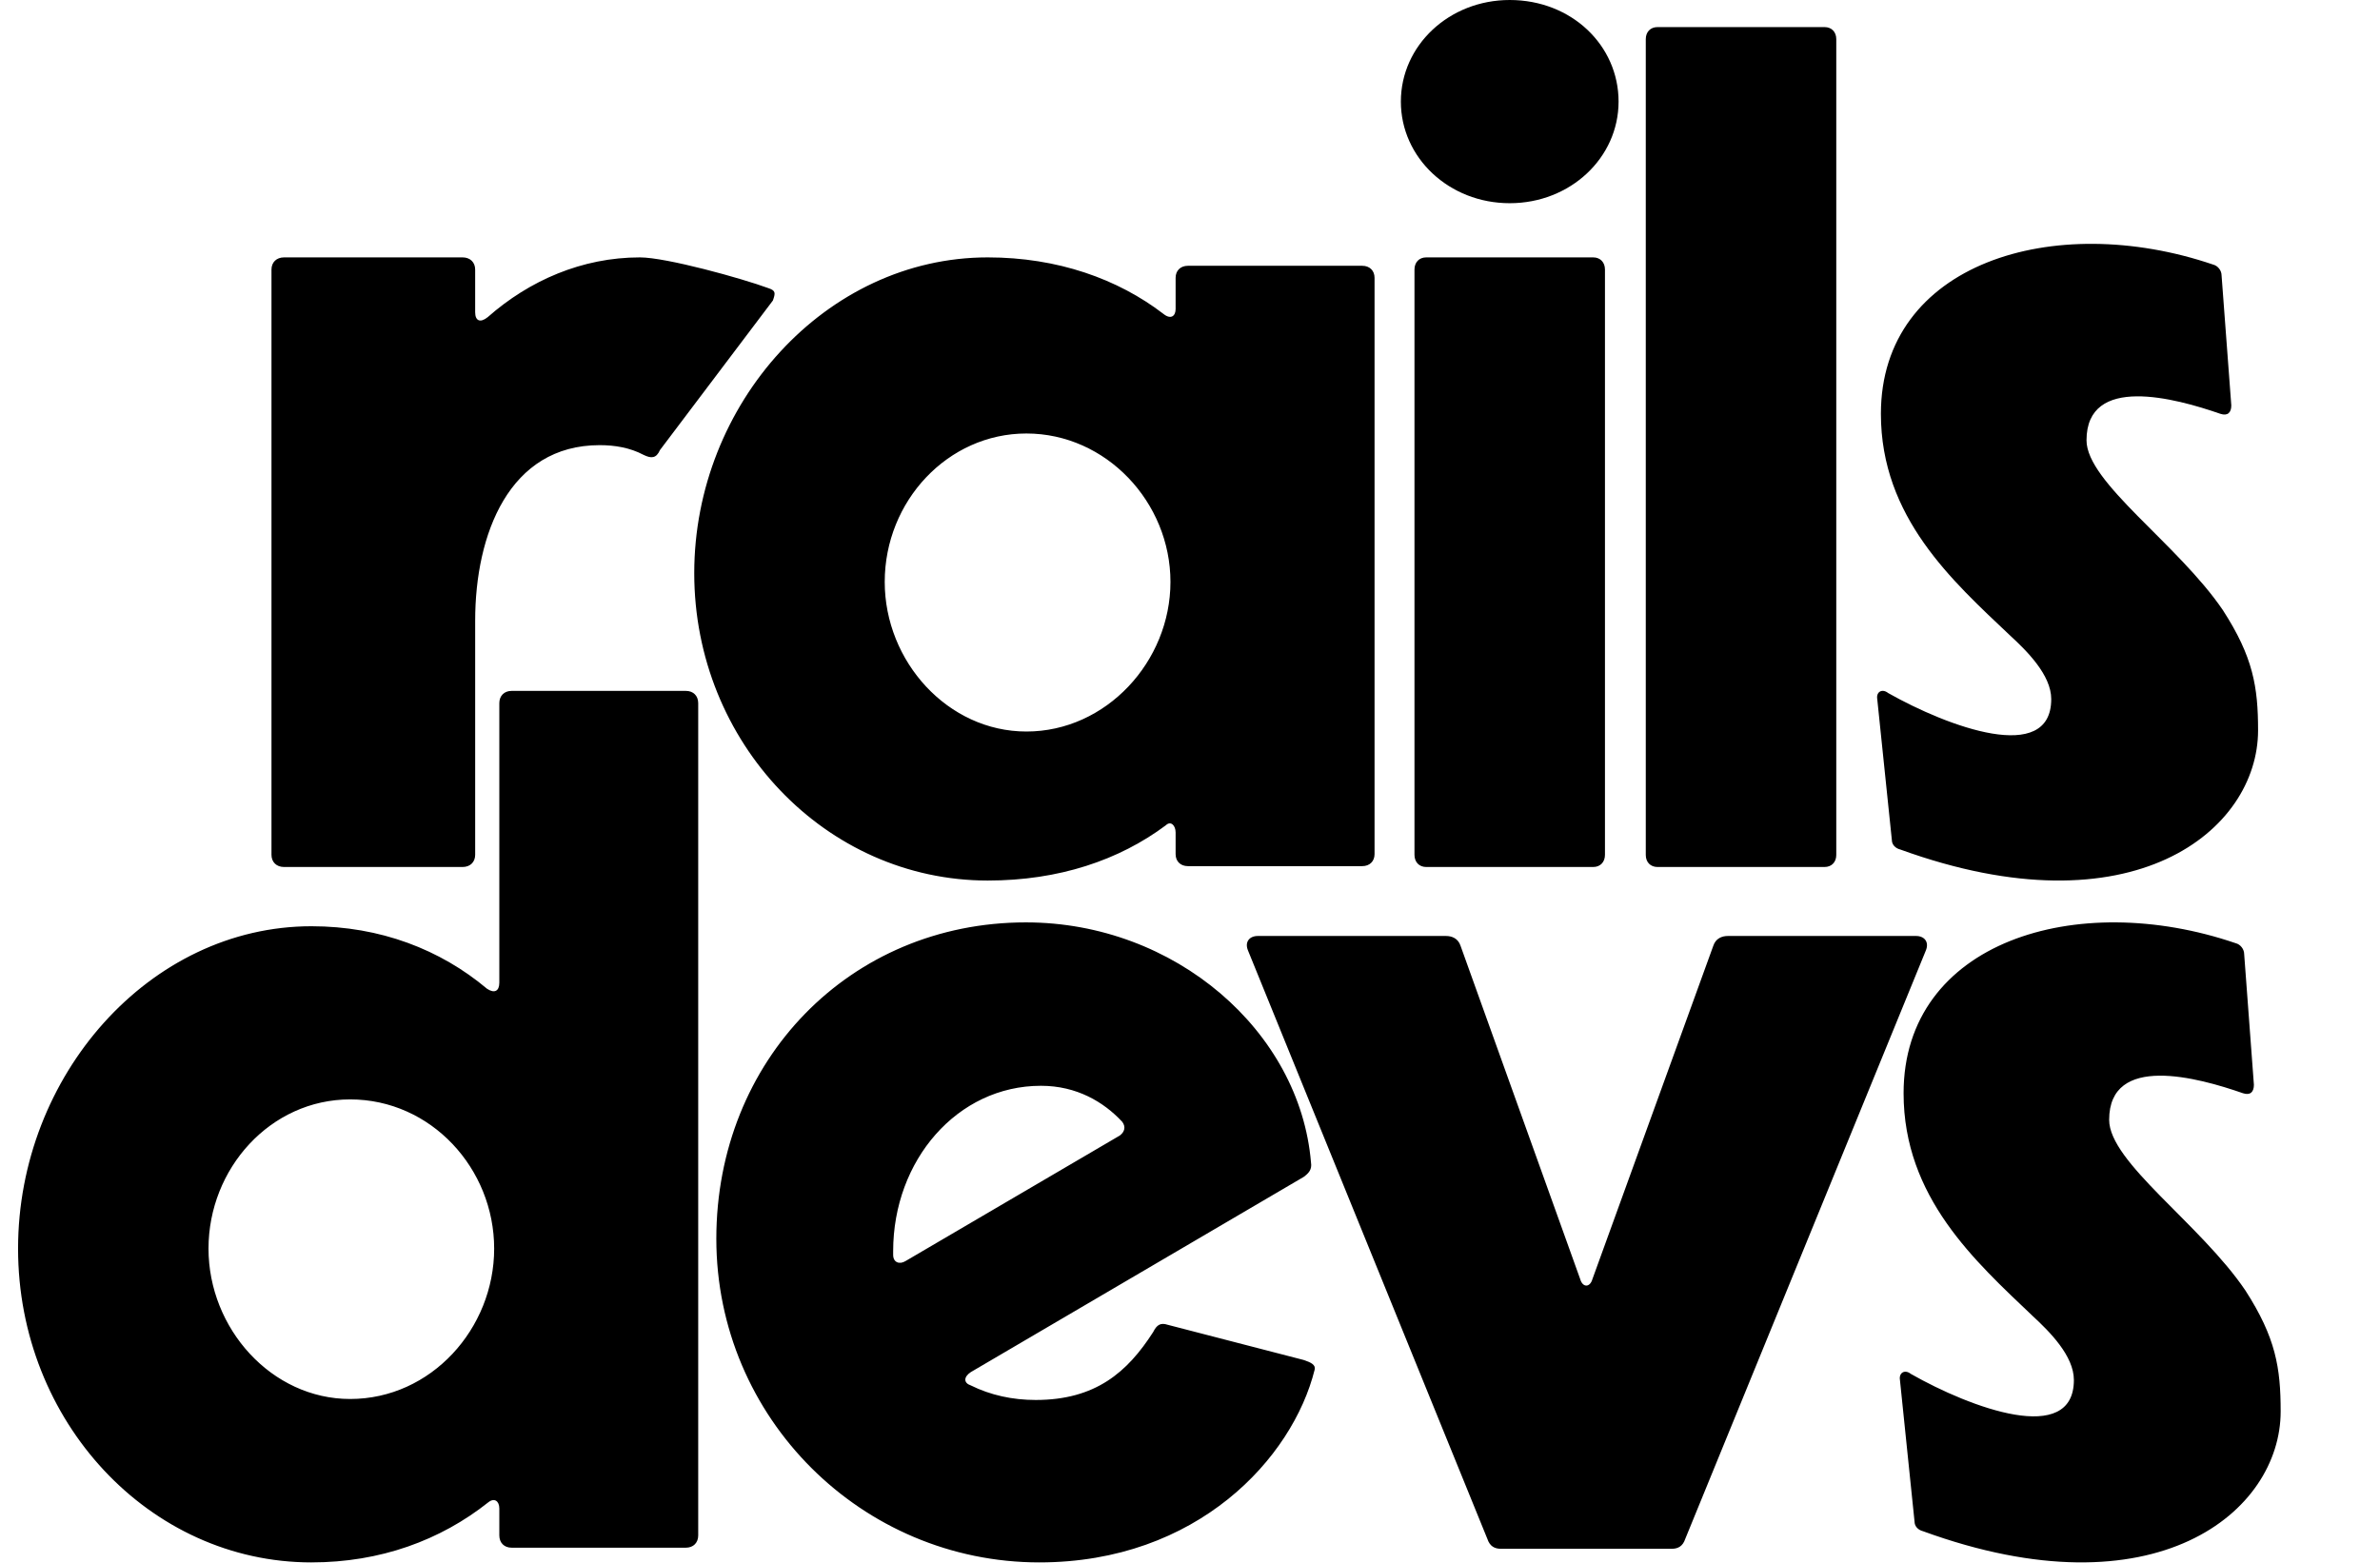
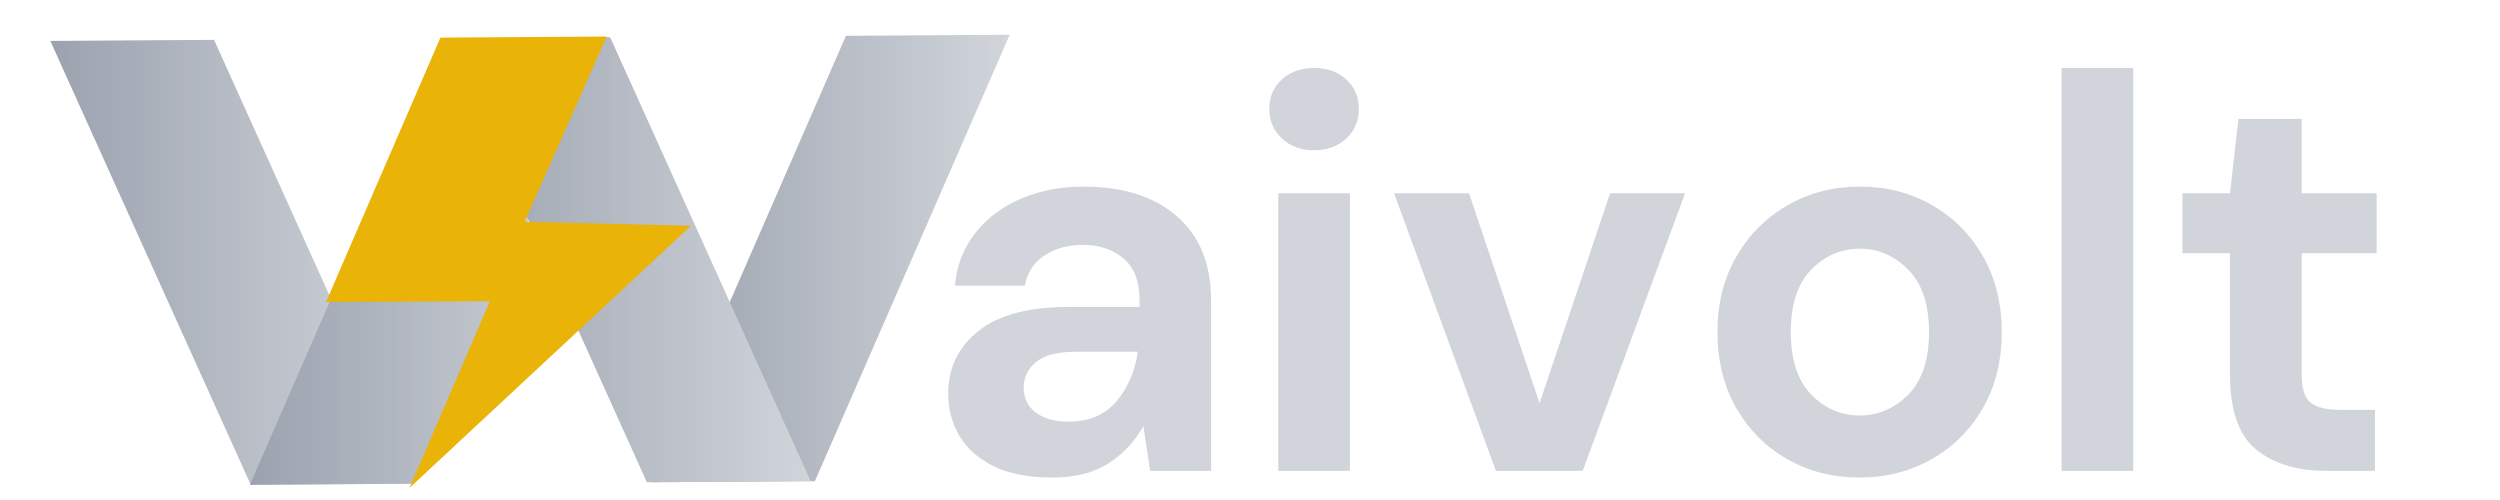
- <svg xmlns="http://www.w3.org/2000/svg" version="1.1" viewBox="0 0 527 346">
-   <g fill-rule="evenodd">
-     <g transform="translate(4)" fill-rule="nonzero">
-       <path d="m98.432 192c1.67 0 2.784-1.08 2.784-2.7v-51.84c0-19.17 7.517-38.88 27.562-38.88 3.341 0 6.682 0.54 9.744 2.16 1.67 0.81 2.784 0.81 3.619-1.08l25.002-33.115c0.557-1.62 0.671-2.192-0.999-2.732-5.847-2.16-22.611-6.813-28.458-6.813-12.807 0-24.5 5.13-33.687 13.23-1.67 1.35-2.784 0.81-2.784-1.08v-9.45c0-1.62-1.114-2.7-2.784-2.7h-39.534c-1.67 0-2.784 1.08-2.784 2.7v129.6c0 1.62 1.114 2.7 2.784 2.7h39.534zm116.28 3c15.771 0 29.095-4.52 39.428-12.231 1.088-1.064 2.175 0 2.175 1.595v4.786c0 1.595 1.088 2.659 2.719 2.659h38.612c1.631 0 2.719-1.064 2.719-2.659v-127.63c0-1.595-1.088-2.659-2.719-2.659h-38.612c-1.631 0-2.719 1.064-2.719 2.659v6.913c0 1.595-1.088 2.393-2.719 1.064-10.061-7.711-23.385-12.497-38.884-12.497-35.893 0-64.988 32.439-64.988 69.931 0 37.491 29.095 68.069 64.988 68.069zm8.563-33c-17.399 0-31.371-15.498-31.371-33.134 0-17.903 13.972-32.866 31.371-32.866 17.663 0 31.898 15.231 31.898 32.866 0 17.636-14.236 33.134-31.898 33.134zm107.02-117c13.421 0 24.103-10.059 24.103-22.5s-10.408-22.5-24.103-22.5c-13.421 0-24.103 10.059-24.103 22.5s10.682 22.5 24.103 22.5zm18.486 147c1.562 0 2.604-1.08 2.604-2.7v-129.6c0-1.62-1.042-2.7-2.604-2.7h-36.972c-1.562 0-2.604 1.08-2.604 2.7v129.6c0 1.62 1.042 2.7 2.604 2.7h36.972zm51.218 0c1.562 0 2.604-1.064 2.604-2.661v-180.68c0-1.597-1.042-2.661-2.604-2.661h-36.972c-1.562 0-2.604 1.064-2.604 2.661v180.68c0 1.597 1.042 2.661 2.604 2.661h36.972zm16.796-3.866c51.457 18.659 79.206-4.265 79.206-26.39 0-9.596-1.078-16.26-7.813-26.656-9.968-14.661-30.174-28.256-30.174-37.585 0-14.661 19.667-9.33 29.635-5.864 1.616 0.533 2.425-0.267 2.425-1.866l-2.155-28.789c0-1.066-0.808-2.132-1.886-2.399-35.292-11.995-73.548-0.267-73.548 33.054 0 22.924 15.895 37.052 28.557 49.048 3.772 3.465 9.16 8.797 9.16 14.128 0 14.661-22.9 6.131-36.101-1.333-1.347-1.066-2.694-0.267-2.425 1.333l3.233 31.188c0 1.066 0.808 1.866 1.886 2.132z" />
-       <path d="m64.971 346c15.223 0 28.544-4.886 39.146-13.301 1.359-1.086 2.447-0.271 2.447 1.357v5.972c0 1.629 1.087 2.715 2.719 2.715h38.602c1.631 0 2.719-1.086 2.719-2.715v-184.31c0-1.629-1.087-2.715-2.719-2.715h-38.602c-1.631 0-2.719 1.086-2.719 2.715v61.89c0 1.9-1.087 2.443-2.719 1.357-10.33-8.686-23.651-13.844-38.874-13.844-35.884 0-64.971 33.117-64.971 71.391s29.087 69.491 64.971 69.491zm8.561-36.188c-17.395 0-31.363-15.579-31.363-33.306s13.705-33.038 31.363-33.038c17.922 0 31.89 15.31 31.89 33.038s-13.968 33.306-31.89 33.306zm152.61 36.188c34.951 0 56.084-23.086 60.961-42.681 0.271-1.074-0.813-1.611-2.438-2.147l-30.074-7.785c-1.626-0.537-2.438 0-3.251 1.611-5.69 8.858-12.734 15.032-26.01 15.032-5.148 0-10.025-1.074-14.36-3.221-1.626-0.537-1.626-1.879 0-2.953l73.695-43.218c1.084-0.805 1.897-1.611 1.626-3.221-2.438-28.991-30.074-53.15-63.129-53.15-39.015 0-68.547 30.602-68.547 70.062 0 39.729 32.242 71.672 71.528 71.672zm-32.371-68.1v-0.826c0-20.1 14.182-36.621 32.728-36.621 7.909 0 13.91 3.579 18.001 7.985 0.818 1.101 0.545 2.203-0.545 3.029l-47.456 27.81c-1.364 0.826-2.727 0.275-2.727-1.377zm172.41 65.084c1.352 0 2.433-0.543 2.974-2.171l53.264-130.28c0.811-1.9-0.27-3.257-2.163-3.257h-41.638c-1.352 0-2.704 0.543-3.244 2.171l-26.767 73.822c-0.541 1.9-2.163 1.9-2.704 0l-26.497-73.822c-0.541-1.628-1.893-2.171-3.244-2.171h-41.638c-1.893 0-2.974 1.357-2.163 3.257l52.993 130.28c0.541 1.628 1.622 2.171 2.974 2.171h37.852zm55.638-3.886c51.443 18.757 79.185-4.287 79.185-26.527 0-9.646-1.077-16.345-7.811-26.795-9.966-14.737-30.166-28.403-30.166-37.781 0-14.737 19.662-9.378 29.627-5.895 1.616 0.536 2.424-0.268 2.424-1.876l-2.155-28.939c0-1.072-0.808-2.144-1.885-2.412-35.283-12.058-73.529-0.268-73.529 33.226 0 23.044 15.891 37.245 28.55 49.303 3.771 3.483 9.158 8.842 9.158 14.201 0 14.737-22.894 6.163-36.091-1.34-1.347-1.072-2.693-0.268-2.424 1.34l3.232 31.35c0 1.072 0.808 1.876 1.885 2.144z" />
-     </g>
+ <svg xmlns="http://www.w3.org/2000/svg" width="500" zoomAndPan="magnify" viewBox="0 0 375 75" height="100" preserveAspectRatio="xMidYMid meet" version="1.0">
+   <defs>
+     <g />
+     <clipPath id="30a42a8f32">
+       <path d="M 7.5 5.215 L 63 5.215 L 63 72.715 L 7.5 72.715 Z M 7.5 5.215 " clip-rule="nonzero" />
+     </clipPath>
+     <clipPath id="547aa553bf">
+       <path d="M 7.547 6.137 L 32.109 5.977 L 62.176 72.559 L 37.613 72.715 Z M 7.547 6.137 " clip-rule="nonzero" />
+     </clipPath>
+     <linearGradient x1="-0" gradientTransform="matrix(0.455401, 0, 0, 0.456822, 7.546649, 5.214843)" y1="74.72" x2="119.96" gradientUnits="userSpaceOnUse" y2="74.72" id="f5fa239c12">
+       <stop stop-opacity="1" stop-color="rgb(61.2%, 63.899%, 68.599%)" offset="0" />
+       <stop stop-opacity="1" stop-color="rgb(61.362%, 64.052%, 68.733%)" offset="0.016" />
+       <stop stop-opacity="1" stop-color="rgb(61.687%, 64.359%, 69.003%)" offset="0.031" />
+       <stop stop-opacity="1" stop-color="rgb(62.012%, 64.664%, 69.275%)" offset="0.047" />
+       <stop stop-opacity="1" stop-color="rgb(62.337%, 64.97%, 69.545%)" offset="0.062" />
+       <stop stop-opacity="1" stop-color="rgb(62.66%, 65.277%, 69.815%)" offset="0.078" />
+       <stop stop-opacity="1" stop-color="rgb(62.985%, 65.584%, 70.085%)" offset="0.094" />
+       <stop stop-opacity="1" stop-color="rgb(63.31%, 65.889%, 70.355%)" offset="0.109" />
+       <stop stop-opacity="1" stop-color="rgb(63.635%, 66.196%, 70.625%)" offset="0.125" />
+       <stop stop-opacity="1" stop-color="rgb(63.96%, 66.502%, 70.897%)" offset="0.141" />
+       <stop stop-opacity="1" stop-color="rgb(64.285%, 66.808%, 71.167%)" offset="0.156" />
+       <stop stop-opacity="1" stop-color="rgb(64.61%, 67.114%, 71.437%)" offset="0.172" />
+       <stop stop-opacity="1" stop-color="rgb(64.935%, 67.421%, 71.707%)" offset="0.188" />
+       <stop stop-opacity="1" stop-color="rgb(65.26%, 67.726%, 71.977%)" offset="0.203" />
+       <stop stop-opacity="1" stop-color="rgb(65.585%, 68.033%, 72.247%)" offset="0.219" />
+       <stop stop-opacity="1" stop-color="rgb(65.91%, 68.34%, 72.517%)" offset="0.234" />
+       <stop stop-opacity="1" stop-color="rgb(66.235%, 68.646%, 72.789%)" offset="0.25" />
+       <stop stop-opacity="1" stop-color="rgb(66.56%, 68.951%, 73.059%)" offset="0.266" />
+       <stop stop-opacity="1" stop-color="rgb(66.885%, 69.258%, 73.329%)" offset="0.281" />
+       <stop stop-opacity="1" stop-color="rgb(67.21%, 69.565%, 73.599%)" offset="0.297" />
+       <stop stop-opacity="1" stop-color="rgb(67.535%, 69.87%, 73.869%)" offset="0.312" />
+       <stop stop-opacity="1" stop-color="rgb(67.86%, 70.177%, 74.139%)" offset="0.328" />
+       <stop stop-opacity="1" stop-color="rgb(68.185%, 70.483%, 74.411%)" offset="0.344" />
+       <stop stop-opacity="1" stop-color="rgb(68.51%, 70.789%, 74.681%)" offset="0.359" />
+       <stop stop-opacity="1" stop-color="rgb(68.835%, 71.095%, 74.951%)" offset="0.375" />
+       <stop stop-opacity="1" stop-color="rgb(69.16%, 71.402%, 75.221%)" offset="0.391" />
+       <stop stop-opacity="1" stop-color="rgb(69.485%, 71.709%, 75.491%)" offset="0.406" />
+       <stop stop-opacity="1" stop-color="rgb(69.81%, 72.014%, 75.761%)" offset="0.422" />
+       <stop stop-opacity="1" stop-color="rgb(70.135%, 72.321%, 76.031%)" offset="0.438" />
+       <stop stop-opacity="1" stop-color="rgb(70.461%, 72.627%, 76.303%)" offset="0.453" />
+       <stop stop-opacity="1" stop-color="rgb(70.786%, 72.932%, 76.573%)" offset="0.469" />
+       <stop stop-opacity="1" stop-color="rgb(71.111%, 73.239%, 76.843%)" offset="0.484" />
+       <stop stop-opacity="1" stop-color="rgb(71.436%, 73.546%, 77.113%)" offset="0.5" />
+       <stop stop-opacity="1" stop-color="rgb(71.761%, 73.853%, 77.383%)" offset="0.516" />
+       <stop stop-opacity="1" stop-color="rgb(72.086%, 74.158%, 77.654%)" offset="0.531" />
+       <stop stop-opacity="1" stop-color="rgb(72.411%, 74.464%, 77.925%)" offset="0.547" />
+       <stop stop-opacity="1" stop-color="rgb(72.736%, 74.771%, 78.195%)" offset="0.562" />
+       <stop stop-opacity="1" stop-color="rgb(73.061%, 75.076%, 78.465%)" offset="0.578" />
+       <stop stop-opacity="1" stop-color="rgb(73.386%, 75.383%, 78.735%)" offset="0.594" />
+       <stop stop-opacity="1" stop-color="rgb(73.711%, 75.69%, 79.005%)" offset="0.609" />
+       <stop stop-opacity="1" stop-color="rgb(74.036%, 75.995%, 79.276%)" offset="0.625" />
+       <stop stop-opacity="1" stop-color="rgb(74.361%, 76.302%, 79.546%)" offset="0.641" />
+       <stop stop-opacity="1" stop-color="rgb(74.686%, 76.608%, 79.817%)" offset="0.656" />
+       <stop stop-opacity="1" stop-color="rgb(75.011%, 76.915%, 80.087%)" offset="0.672" />
+       <stop stop-opacity="1" stop-color="rgb(75.336%, 77.22%, 80.357%)" offset="0.688" />
+       <stop stop-opacity="1" stop-color="rgb(75.661%, 77.527%, 80.627%)" offset="0.703" />
+       <stop stop-opacity="1" stop-color="rgb(75.986%, 77.834%, 80.898%)" offset="0.719" />
+       <stop stop-opacity="1" stop-color="rgb(76.311%, 78.139%, 81.168%)" offset="0.734" />
+       <stop stop-opacity="1" stop-color="rgb(76.636%, 78.445%, 81.438%)" offset="0.75" />
+       <stop stop-opacity="1" stop-color="rgb(76.961%, 78.752%, 81.709%)" offset="0.766" />
+       <stop stop-opacity="1" stop-color="rgb(77.286%, 79.059%, 81.979%)" offset="0.781" />
+       <stop stop-opacity="1" stop-color="rgb(77.611%, 79.364%, 82.249%)" offset="0.797" />
+       <stop stop-opacity="1" stop-color="rgb(77.936%, 79.671%, 82.52%)" offset="0.812" />
+       <stop stop-opacity="1" stop-color="rgb(78.261%, 79.977%, 82.79%)" offset="0.828" />
+       <stop stop-opacity="1" stop-color="rgb(78.586%, 80.283%, 83.06%)" offset="0.844" />
+       <stop stop-opacity="1" stop-color="rgb(78.911%, 80.589%, 83.331%)" offset="0.859" />
+       <stop stop-opacity="1" stop-color="rgb(79.236%, 80.896%, 83.601%)" offset="0.875" />
+       <stop stop-opacity="1" stop-color="rgb(79.561%, 81.201%, 83.871%)" offset="0.891" />
+       <stop stop-opacity="1" stop-color="rgb(79.886%, 81.508%, 84.142%)" offset="0.906" />
+       <stop stop-opacity="1" stop-color="rgb(80.211%, 81.815%, 84.412%)" offset="0.922" />
+       <stop stop-opacity="1" stop-color="rgb(80.536%, 82.121%, 84.682%)" offset="0.938" />
+       <stop stop-opacity="1" stop-color="rgb(80.861%, 82.426%, 84.952%)" offset="0.953" />
+       <stop stop-opacity="1" stop-color="rgb(81.186%, 82.733%, 85.223%)" offset="0.969" />
+       <stop stop-opacity="1" stop-color="rgb(81.511%, 83.04%, 85.493%)" offset="0.984" />
+       <stop stop-opacity="1" stop-color="rgb(81.836%, 83.345%, 85.764%)" offset="1" />
+     </linearGradient>
+     <clipPath id="ab491559c1">
+       <path d="M 37 5.215 L 92 5.215 L 92 72.715 L 37 72.715 Z M 37 5.215 " clip-rule="nonzero" />
+     </clipPath>
+     <clipPath id="5ef56ab348">
+       <path d="M 91.266 5.598 L 66.703 5.758 L 37.484 72.715 L 62.051 72.559 Z M 91.266 5.598 " clip-rule="nonzero" />
+     </clipPath>
+     <linearGradient x1="65.74" gradientTransform="matrix(0.455401, 0, 0, 0.456822, 7.546649, 5.214843)" y1="74.3" x2="183.84" gradientUnits="userSpaceOnUse" y2="74.3" id="6a4c493dba">
+       <stop stop-opacity="1" stop-color="rgb(61.2%, 63.899%, 68.599%)" offset="0" />
+       <stop stop-opacity="1" stop-color="rgb(61.362%, 64.052%, 68.733%)" offset="0.016" />
+       <stop stop-opacity="1" stop-color="rgb(61.687%, 64.359%, 69.005%)" offset="0.031" />
+       <stop stop-opacity="1" stop-color="rgb(62.012%, 64.664%, 69.275%)" offset="0.047" />
+       <stop stop-opacity="1" stop-color="rgb(62.337%, 64.97%, 69.545%)" offset="0.062" />
+       <stop stop-opacity="1" stop-color="rgb(62.662%, 65.277%, 69.815%)" offset="0.078" />
+       <stop stop-opacity="1" stop-color="rgb(62.985%, 65.584%, 70.085%)" offset="0.094" />
+       <stop stop-opacity="1" stop-color="rgb(63.31%, 65.889%, 70.355%)" offset="0.109" />
+       <stop stop-opacity="1" stop-color="rgb(63.635%, 66.196%, 70.625%)" offset="0.125" />
+       <stop stop-opacity="1" stop-color="rgb(63.96%, 66.502%, 70.897%)" offset="0.141" />
+       <stop stop-opacity="1" stop-color="rgb(64.285%, 66.808%, 71.167%)" offset="0.156" />
+       <stop stop-opacity="1" stop-color="rgb(64.61%, 67.114%, 71.437%)" offset="0.172" />
+       <stop stop-opacity="1" stop-color="rgb(64.935%, 67.421%, 71.707%)" offset="0.188" />
+       <stop stop-opacity="1" stop-color="rgb(65.26%, 67.726%, 71.977%)" offset="0.203" />
+       <stop stop-opacity="1" stop-color="rgb(65.585%, 68.033%, 72.247%)" offset="0.219" />
+       <stop stop-opacity="1" stop-color="rgb(65.91%, 68.34%, 72.517%)" offset="0.234" />
+       <stop stop-opacity="1" stop-color="rgb(66.235%, 68.646%, 72.789%)" offset="0.25" />
+       <stop stop-opacity="1" stop-color="rgb(66.56%, 68.951%, 73.059%)" offset="0.266" />
+       <stop stop-opacity="1" stop-color="rgb(66.885%, 69.258%, 73.329%)" offset="0.281" />
+       <stop stop-opacity="1" stop-color="rgb(67.21%, 69.565%, 73.599%)" offset="0.297" />
+       <stop stop-opacity="1" stop-color="rgb(67.535%, 69.87%, 73.869%)" offset="0.312" />
+       <stop stop-opacity="1" stop-color="rgb(67.86%, 70.177%, 74.139%)" offset="0.328" />
+       <stop stop-opacity="1" stop-color="rgb(68.185%, 70.483%, 74.411%)" offset="0.344" />
+       <stop stop-opacity="1" stop-color="rgb(68.51%, 70.789%, 74.681%)" offset="0.359" />
+       <stop stop-opacity="1" stop-color="rgb(68.835%, 71.095%, 74.951%)" offset="0.375" />
+       <stop stop-opacity="1" stop-color="rgb(69.16%, 71.402%, 75.221%)" offset="0.391" />
+       <stop stop-opacity="1" stop-color="rgb(69.485%, 71.709%, 75.491%)" offset="0.406" />
+       <stop stop-opacity="1" stop-color="rgb(69.81%, 72.014%, 75.761%)" offset="0.422" />
+       <stop stop-opacity="1" stop-color="rgb(70.135%, 72.321%, 76.031%)" offset="0.438" />
+       <stop stop-opacity="1" stop-color="rgb(70.461%, 72.627%, 76.303%)" offset="0.453" />
+       <stop stop-opacity="1" stop-color="rgb(70.786%, 72.932%, 76.573%)" offset="0.469" />
+       <stop stop-opacity="1" stop-color="rgb(71.111%, 73.239%, 76.843%)" offset="0.484" />
+       <stop stop-opacity="1" stop-color="rgb(71.436%, 73.546%, 77.113%)" offset="0.5" />
+       <stop stop-opacity="1" stop-color="rgb(71.761%, 73.853%, 77.383%)" offset="0.516" />
+       <stop stop-opacity="1" stop-color="rgb(72.086%, 74.158%, 77.654%)" offset="0.531" />
+       <stop stop-opacity="1" stop-color="rgb(72.411%, 74.464%, 77.925%)" offset="0.547" />
+       <stop stop-opacity="1" stop-color="rgb(72.736%, 74.771%, 78.195%)" offset="0.562" />
+       <stop stop-opacity="1" stop-color="rgb(73.061%, 75.076%, 78.465%)" offset="0.578" />
+       <stop stop-opacity="1" stop-color="rgb(73.386%, 75.383%, 78.735%)" offset="0.594" />
+       <stop stop-opacity="1" stop-color="rgb(73.711%, 75.69%, 79.005%)" offset="0.609" />
+       <stop stop-opacity="1" stop-color="rgb(74.036%, 75.995%, 79.276%)" offset="0.625" />
+       <stop stop-opacity="1" stop-color="rgb(74.361%, 76.302%, 79.546%)" offset="0.641" />
+       <stop stop-opacity="1" stop-color="rgb(74.686%, 76.608%, 79.817%)" offset="0.656" />
+       <stop stop-opacity="1" stop-color="rgb(75.011%, 76.915%, 80.087%)" offset="0.672" />
+       <stop stop-opacity="1" stop-color="rgb(75.336%, 77.22%, 80.357%)" offset="0.688" />
+       <stop stop-opacity="1" stop-color="rgb(75.661%, 77.527%, 80.627%)" offset="0.703" />
+       <stop stop-opacity="1" stop-color="rgb(75.986%, 77.834%, 80.898%)" offset="0.719" />
+       <stop stop-opacity="1" stop-color="rgb(76.311%, 78.139%, 81.168%)" offset="0.734" />
+       <stop stop-opacity="1" stop-color="rgb(76.636%, 78.445%, 81.438%)" offset="0.75" />
+       <stop stop-opacity="1" stop-color="rgb(76.961%, 78.752%, 81.709%)" offset="0.766" />
+       <stop stop-opacity="1" stop-color="rgb(77.286%, 79.059%, 81.979%)" offset="0.781" />
+       <stop stop-opacity="1" stop-color="rgb(77.611%, 79.364%, 82.249%)" offset="0.797" />
+       <stop stop-opacity="1" stop-color="rgb(77.936%, 79.671%, 82.52%)" offset="0.812" />
+       <stop stop-opacity="1" stop-color="rgb(78.261%, 79.977%, 82.79%)" offset="0.828" />
+       <stop stop-opacity="1" stop-color="rgb(78.586%, 80.283%, 83.06%)" offset="0.844" />
+       <stop stop-opacity="1" stop-color="rgb(78.911%, 80.589%, 83.331%)" offset="0.859" />
+       <stop stop-opacity="1" stop-color="rgb(79.236%, 80.896%, 83.601%)" offset="0.875" />
+       <stop stop-opacity="1" stop-color="rgb(79.561%, 81.201%, 83.871%)" offset="0.891" />
+       <stop stop-opacity="1" stop-color="rgb(79.886%, 81.508%, 84.142%)" offset="0.906" />
+       <stop stop-opacity="1" stop-color="rgb(80.211%, 81.815%, 84.412%)" offset="0.922" />
+       <stop stop-opacity="1" stop-color="rgb(80.536%, 82.121%, 84.682%)" offset="0.938" />
+       <stop stop-opacity="1" stop-color="rgb(80.861%, 82.426%, 84.952%)" offset="0.953" />
+       <stop stop-opacity="1" stop-color="rgb(81.186%, 82.733%, 85.223%)" offset="0.969" />
+       <stop stop-opacity="1" stop-color="rgb(81.511%, 83.04%, 85.493%)" offset="0.984" />
+       <stop stop-opacity="1" stop-color="rgb(81.836%, 83.345%, 85.764%)" offset="1" />
+     </linearGradient>
+     <clipPath id="64f03ed213">
+       <path d="M 97 5.215 L 151.5 5.215 L 151.5 72.715 L 97 72.715 Z M 97 5.215 " clip-rule="nonzero" />
+     </clipPath>
+     <clipPath id="3de7f55dc2">
+       <path d="M 151.453 5.215 L 126.891 5.371 L 97.676 72.332 L 122.234 72.176 Z M 151.453 5.215 " clip-rule="nonzero" />
+     </clipPath>
+     <linearGradient x1="197.91" gradientTransform="matrix(0.455401, 0, 0, 0.456822, 7.546649, 5.214843)" y1="73.46" x2="316" gradientUnits="userSpaceOnUse" y2="73.46" id="f69a504637">
+       <stop stop-opacity="1" stop-color="rgb(61.2%, 63.899%, 68.599%)" offset="0" />
+       <stop stop-opacity="1" stop-color="rgb(61.362%, 64.052%, 68.733%)" offset="0.016" />
+       <stop stop-opacity="1" stop-color="rgb(61.687%, 64.359%, 69.005%)" offset="0.031" />
+       <stop stop-opacity="1" stop-color="rgb(62.012%, 64.664%, 69.275%)" offset="0.047" />
+       <stop stop-opacity="1" stop-color="rgb(62.337%, 64.97%, 69.545%)" offset="0.062" />
+       <stop stop-opacity="1" stop-color="rgb(62.662%, 65.277%, 69.815%)" offset="0.078" />
+       <stop stop-opacity="1" stop-color="rgb(62.985%, 65.584%, 70.085%)" offset="0.094" />
+       <stop stop-opacity="1" stop-color="rgb(63.31%, 65.889%, 70.355%)" offset="0.109" />
+       <stop stop-opacity="1" stop-color="rgb(63.635%, 66.196%, 70.625%)" offset="0.125" />
+       <stop stop-opacity="1" stop-color="rgb(63.96%, 66.502%, 70.897%)" offset="0.141" />
+       <stop stop-opacity="1" stop-color="rgb(64.285%, 66.808%, 71.167%)" offset="0.156" />
+       <stop stop-opacity="1" stop-color="rgb(64.61%, 67.114%, 71.437%)" offset="0.172" />
+       <stop stop-opacity="1" stop-color="rgb(64.935%, 67.421%, 71.707%)" offset="0.188" />
+       <stop stop-opacity="1" stop-color="rgb(65.26%, 67.726%, 71.977%)" offset="0.203" />
+       <stop stop-opacity="1" stop-color="rgb(65.585%, 68.033%, 72.247%)" offset="0.219" />
+       <stop stop-opacity="1" stop-color="rgb(65.91%, 68.34%, 72.517%)" offset="0.234" />
+       <stop stop-opacity="1" stop-color="rgb(66.235%, 68.646%, 72.789%)" offset="0.25" />
+       <stop stop-opacity="1" stop-color="rgb(66.56%, 68.951%, 73.059%)" offset="0.266" />
+       <stop stop-opacity="1" stop-color="rgb(66.885%, 69.258%, 73.329%)" offset="0.281" />
+       <stop stop-opacity="1" stop-color="rgb(67.21%, 69.565%, 73.599%)" offset="0.297" />
+       <stop stop-opacity="1" stop-color="rgb(67.535%, 69.87%, 73.869%)" offset="0.312" />
+       <stop stop-opacity="1" stop-color="rgb(67.86%, 70.177%, 74.139%)" offset="0.328" />
+       <stop stop-opacity="1" stop-color="rgb(68.185%, 70.483%, 74.411%)" offset="0.344" />
+       <stop stop-opacity="1" stop-color="rgb(68.51%, 70.789%, 74.681%)" offset="0.359" />
+       <stop stop-opacity="1" stop-color="rgb(68.835%, 71.095%, 74.951%)" offset="0.375" />
+       <stop stop-opacity="1" stop-color="rgb(69.16%, 71.402%, 75.221%)" offset="0.391" />
+       <stop stop-opacity="1" stop-color="rgb(69.485%, 71.709%, 75.491%)" offset="0.406" />
+       <stop stop-opacity="1" stop-color="rgb(69.81%, 72.014%, 75.761%)" offset="0.422" />
+       <stop stop-opacity="1" stop-color="rgb(70.135%, 72.321%, 76.031%)" offset="0.438" />
+       <stop stop-opacity="1" stop-color="rgb(70.461%, 72.627%, 76.303%)" offset="0.453" />
+       <stop stop-opacity="1" stop-color="rgb(70.786%, 72.932%, 76.573%)" offset="0.469" />
+       <stop stop-opacity="1" stop-color="rgb(71.111%, 73.239%, 76.843%)" offset="0.484" />
+       <stop stop-opacity="1" stop-color="rgb(71.436%, 73.546%, 77.113%)" offset="0.5" />
+       <stop stop-opacity="1" stop-color="rgb(71.761%, 73.853%, 77.383%)" offset="0.516" />
+       <stop stop-opacity="1" stop-color="rgb(72.086%, 74.158%, 77.654%)" offset="0.531" />
+       <stop stop-opacity="1" stop-color="rgb(72.411%, 74.464%, 77.925%)" offset="0.547" />
+       <stop stop-opacity="1" stop-color="rgb(72.736%, 74.771%, 78.195%)" offset="0.562" />
+       <stop stop-opacity="1" stop-color="rgb(73.061%, 75.076%, 78.465%)" offset="0.578" />
+       <stop stop-opacity="1" stop-color="rgb(73.386%, 75.383%, 78.735%)" offset="0.594" />
+       <stop stop-opacity="1" stop-color="rgb(73.711%, 75.69%, 79.005%)" offset="0.609" />
+       <stop stop-opacity="1" stop-color="rgb(74.036%, 75.995%, 79.276%)" offset="0.625" />
+       <stop stop-opacity="1" stop-color="rgb(74.361%, 76.302%, 79.546%)" offset="0.641" />
+       <stop stop-opacity="1" stop-color="rgb(74.686%, 76.608%, 79.817%)" offset="0.656" />
+       <stop stop-opacity="1" stop-color="rgb(75.011%, 76.915%, 80.087%)" offset="0.672" />
+       <stop stop-opacity="1" stop-color="rgb(75.336%, 77.22%, 80.357%)" offset="0.688" />
+       <stop stop-opacity="1" stop-color="rgb(75.661%, 77.527%, 80.627%)" offset="0.703" />
+       <stop stop-opacity="1" stop-color="rgb(75.986%, 77.834%, 80.898%)" offset="0.719" />
+       <stop stop-opacity="1" stop-color="rgb(76.311%, 78.139%, 81.168%)" offset="0.734" />
+       <stop stop-opacity="1" stop-color="rgb(76.636%, 78.445%, 81.438%)" offset="0.75" />
+       <stop stop-opacity="1" stop-color="rgb(76.961%, 78.752%, 81.709%)" offset="0.766" />
+       <stop stop-opacity="1" stop-color="rgb(77.286%, 79.059%, 81.979%)" offset="0.781" />
+       <stop stop-opacity="1" stop-color="rgb(77.611%, 79.364%, 82.249%)" offset="0.797" />
+       <stop stop-opacity="1" stop-color="rgb(77.936%, 79.671%, 82.52%)" offset="0.812" />
+       <stop stop-opacity="1" stop-color="rgb(78.261%, 79.977%, 82.79%)" offset="0.828" />
+       <stop stop-opacity="1" stop-color="rgb(78.586%, 80.283%, 83.06%)" offset="0.844" />
+       <stop stop-opacity="1" stop-color="rgb(78.911%, 80.589%, 83.331%)" offset="0.859" />
+       <stop stop-opacity="1" stop-color="rgb(79.236%, 80.896%, 83.601%)" offset="0.875" />
+       <stop stop-opacity="1" stop-color="rgb(79.561%, 81.201%, 83.871%)" offset="0.891" />
+       <stop stop-opacity="1" stop-color="rgb(79.886%, 81.508%, 84.142%)" offset="0.906" />
+       <stop stop-opacity="1" stop-color="rgb(80.211%, 81.815%, 84.412%)" offset="0.922" />
+       <stop stop-opacity="1" stop-color="rgb(80.536%, 82.121%, 84.682%)" offset="0.938" />
+       <stop stop-opacity="1" stop-color="rgb(80.861%, 82.426%, 84.952%)" offset="0.953" />
+       <stop stop-opacity="1" stop-color="rgb(81.186%, 82.733%, 85.223%)" offset="0.969" />
+       <stop stop-opacity="1" stop-color="rgb(81.511%, 83.04%, 85.493%)" offset="0.984" />
+       <stop stop-opacity="1" stop-color="rgb(81.836%, 83.345%, 85.764%)" offset="1" />
+     </linearGradient>
+     <clipPath id="9e086c04cd">
+       <path d="M 66 5.215 L 122 5.215 L 122 72.715 L 66 72.715 Z M 66 5.215 " clip-rule="nonzero" />
+     </clipPath>
+     <clipPath id="374ba65e9c">
+       <path d="M 66.969 5.754 L 91.527 5.598 L 121.598 72.18 L 97.031 72.336 Z M 66.969 5.754 " clip-rule="nonzero" />
+     </clipPath>
+     <linearGradient x1="130.48" gradientTransform="matrix(0.455401, 0, 0, 0.456822, 7.546649, 5.214843)" y1="73.88" x2="250.44" gradientUnits="userSpaceOnUse" y2="73.88" id="41b5bcc940">
+       <stop stop-opacity="1" stop-color="rgb(61.2%, 63.899%, 68.599%)" offset="0" />
+       <stop stop-opacity="1" stop-color="rgb(61.362%, 64.052%, 68.733%)" offset="0.016" />
+       <stop stop-opacity="1" stop-color="rgb(61.687%, 64.359%, 69.005%)" offset="0.031" />
+       <stop stop-opacity="1" stop-color="rgb(62.012%, 64.664%, 69.275%)" offset="0.047" />
+       <stop stop-opacity="1" stop-color="rgb(62.337%, 64.97%, 69.545%)" offset="0.062" />
+       <stop stop-opacity="1" stop-color="rgb(62.662%, 65.277%, 69.815%)" offset="0.078" />
+       <stop stop-opacity="1" stop-color="rgb(62.985%, 65.584%, 70.085%)" offset="0.094" />
+       <stop stop-opacity="1" stop-color="rgb(63.31%, 65.889%, 70.355%)" offset="0.109" />
+       <stop stop-opacity="1" stop-color="rgb(63.635%, 66.196%, 70.625%)" offset="0.125" />
+       <stop stop-opacity="1" stop-color="rgb(63.96%, 66.502%, 70.897%)" offset="0.141" />
+       <stop stop-opacity="1" stop-color="rgb(64.285%, 66.808%, 71.167%)" offset="0.156" />
+       <stop stop-opacity="1" stop-color="rgb(64.61%, 67.114%, 71.437%)" offset="0.172" />
+       <stop stop-opacity="1" stop-color="rgb(64.935%, 67.421%, 71.707%)" offset="0.188" />
+       <stop stop-opacity="1" stop-color="rgb(65.26%, 67.726%, 71.977%)" offset="0.203" />
+       <stop stop-opacity="1" stop-color="rgb(65.585%, 68.033%, 72.247%)" offset="0.219" />
+       <stop stop-opacity="1" stop-color="rgb(65.91%, 68.34%, 72.517%)" offset="0.234" />
+       <stop stop-opacity="1" stop-color="rgb(66.235%, 68.646%, 72.789%)" offset="0.25" />
+       <stop stop-opacity="1" stop-color="rgb(66.56%, 68.951%, 73.059%)" offset="0.266" />
+       <stop stop-opacity="1" stop-color="rgb(66.885%, 69.258%, 73.329%)" offset="0.281" />
+       <stop stop-opacity="1" stop-color="rgb(67.21%, 69.565%, 73.599%)" offset="0.297" />
+       <stop stop-opacity="1" stop-color="rgb(67.535%, 69.87%, 73.869%)" offset="0.312" />
+       <stop stop-opacity="1" stop-color="rgb(67.86%, 70.177%, 74.139%)" offset="0.328" />
+       <stop stop-opacity="1" stop-color="rgb(68.185%, 70.483%, 74.411%)" offset="0.344" />
+       <stop stop-opacity="1" stop-color="rgb(68.51%, 70.789%, 74.681%)" offset="0.359" />
+       <stop stop-opacity="1" stop-color="rgb(68.835%, 71.095%, 74.951%)" offset="0.375" />
+       <stop stop-opacity="1" stop-color="rgb(69.16%, 71.402%, 75.221%)" offset="0.391" />
+       <stop stop-opacity="1" stop-color="rgb(69.485%, 71.709%, 75.491%)" offset="0.406" />
+       <stop stop-opacity="1" stop-color="rgb(69.81%, 72.014%, 75.761%)" offset="0.422" />
+       <stop stop-opacity="1" stop-color="rgb(70.135%, 72.321%, 76.031%)" offset="0.438" />
+       <stop stop-opacity="1" stop-color="rgb(70.461%, 72.627%, 76.303%)" offset="0.453" />
+       <stop stop-opacity="1" stop-color="rgb(70.786%, 72.932%, 76.573%)" offset="0.469" />
+       <stop stop-opacity="1" stop-color="rgb(71.111%, 73.239%, 76.843%)" offset="0.484" />
+       <stop stop-opacity="1" stop-color="rgb(71.436%, 73.546%, 77.113%)" offset="0.5" />
+       <stop stop-opacity="1" stop-color="rgb(71.761%, 73.853%, 77.383%)" offset="0.516" />
+       <stop stop-opacity="1" stop-color="rgb(72.086%, 74.158%, 77.654%)" offset="0.531" />
+       <stop stop-opacity="1" stop-color="rgb(72.411%, 74.464%, 77.925%)" offset="0.547" />
+       <stop stop-opacity="1" stop-color="rgb(72.736%, 74.771%, 78.195%)" offset="0.562" />
+       <stop stop-opacity="1" stop-color="rgb(73.061%, 75.076%, 78.465%)" offset="0.578" />
+       <stop stop-opacity="1" stop-color="rgb(73.386%, 75.383%, 78.735%)" offset="0.594" />
+       <stop stop-opacity="1" stop-color="rgb(73.711%, 75.69%, 79.005%)" offset="0.609" />
+       <stop stop-opacity="1" stop-color="rgb(74.036%, 75.995%, 79.276%)" offset="0.625" />
+       <stop stop-opacity="1" stop-color="rgb(74.361%, 76.302%, 79.546%)" offset="0.641" />
+       <stop stop-opacity="1" stop-color="rgb(74.686%, 76.608%, 79.817%)" offset="0.656" />
+       <stop stop-opacity="1" stop-color="rgb(75.011%, 76.915%, 80.087%)" offset="0.672" />
+       <stop stop-opacity="1" stop-color="rgb(75.336%, 77.22%, 80.357%)" offset="0.688" />
+       <stop stop-opacity="1" stop-color="rgb(75.661%, 77.527%, 80.627%)" offset="0.703" />
+       <stop stop-opacity="1" stop-color="rgb(75.986%, 77.834%, 80.898%)" offset="0.719" />
+       <stop stop-opacity="1" stop-color="rgb(76.311%, 78.139%, 81.168%)" offset="0.734" />
+       <stop stop-opacity="1" stop-color="rgb(76.636%, 78.445%, 81.438%)" offset="0.75" />
+       <stop stop-opacity="1" stop-color="rgb(76.961%, 78.752%, 81.709%)" offset="0.766" />
+       <stop stop-opacity="1" stop-color="rgb(77.286%, 79.059%, 81.979%)" offset="0.781" />
+       <stop stop-opacity="1" stop-color="rgb(77.611%, 79.364%, 82.249%)" offset="0.797" />
+       <stop stop-opacity="1" stop-color="rgb(77.936%, 79.671%, 82.52%)" offset="0.812" />
+       <stop stop-opacity="1" stop-color="rgb(78.261%, 79.977%, 82.79%)" offset="0.828" />
+       <stop stop-opacity="1" stop-color="rgb(78.586%, 80.283%, 83.06%)" offset="0.844" />
+       <stop stop-opacity="1" stop-color="rgb(78.911%, 80.589%, 83.331%)" offset="0.859" />
+       <stop stop-opacity="1" stop-color="rgb(79.236%, 80.896%, 83.601%)" offset="0.875" />
+       <stop stop-opacity="1" stop-color="rgb(79.561%, 81.201%, 83.871%)" offset="0.891" />
+       <stop stop-opacity="1" stop-color="rgb(79.886%, 81.508%, 84.142%)" offset="0.906" />
+       <stop stop-opacity="1" stop-color="rgb(80.211%, 81.815%, 84.412%)" offset="0.922" />
+       <stop stop-opacity="1" stop-color="rgb(80.536%, 82.121%, 84.682%)" offset="0.938" />
+       <stop stop-opacity="1" stop-color="rgb(80.861%, 82.426%, 84.952%)" offset="0.953" />
+       <stop stop-opacity="1" stop-color="rgb(81.186%, 82.733%, 85.223%)" offset="0.969" />
+       <stop stop-opacity="1" stop-color="rgb(81.511%, 83.04%, 85.493%)" offset="0.984" />
+       <stop stop-opacity="1" stop-color="rgb(81.836%, 83.345%, 85.764%)" offset="1" />
+     </linearGradient>
+     <clipPath id="e0cd135722">
+       <path d="M 48.902 5.215 L 103.652 5.215 L 103.652 73.465 L 48.902 73.465 Z M 48.902 5.215 " clip-rule="nonzero" />
+     </clipPath>
+   </defs>
+   <g fill="#d1d5db" fill-opacity="1">
+     <g transform="translate(138.0222, 70.63211)">
+       <g>
+         <path d="M 19.812 1 C 16.227 1 13.285 0.426 10.984 -0.719 C 8.691 -1.863 6.988 -3.383 5.875 -5.281 C 4.758 -7.188 4.203 -9.285 4.203 -11.578 C 4.203 -15.441 5.711 -18.578 8.734 -20.984 C 11.754 -23.391 16.285 -24.594 22.328 -24.594 L 32.906 -24.594 L 32.906 -25.594 C 32.906 -28.445 32.094 -30.547 30.469 -31.891 C 28.844 -33.234 26.828 -33.906 24.422 -33.906 C 22.242 -33.906 20.344 -33.391 18.719 -32.359 C 17.094 -31.328 16.086 -29.801 15.703 -27.781 L 5.203 -27.781 C 5.484 -30.801 6.504 -33.43 8.266 -35.672 C 10.023 -37.91 12.305 -39.629 15.109 -40.828 C 17.91 -42.035 21.047 -42.641 24.516 -42.641 C 30.441 -42.641 35.109 -41.156 38.516 -38.188 C 41.93 -35.227 43.641 -31.031 43.641 -25.594 L 43.641 0 L 34.5 0 L 33.484 -6.719 C 32.254 -4.477 30.535 -2.629 28.328 -1.172 C 26.117 0.273 23.281 1 19.812 1 Z M 22.25 -7.391 C 25.32 -7.391 27.711 -8.395 29.422 -10.406 C 31.129 -12.426 32.207 -14.914 32.656 -17.875 L 23.5 -17.875 C 20.645 -17.875 18.602 -17.352 17.375 -16.312 C 16.145 -15.281 15.531 -14.008 15.531 -12.5 C 15.531 -10.883 16.145 -9.629 17.375 -8.734 C 18.602 -7.836 20.227 -7.391 22.25 -7.391 Z M 22.25 -7.391 " />
+       </g>
+     </g>
+   </g>
+   <g fill="#d1d5db" fill-opacity="1">
+     <g transform="translate(185.862, 70.63211)">
+       <g>
+         <path d="M 11.25 -48.094 C 9.289 -48.094 7.68 -48.68 6.422 -49.859 C 5.16 -51.035 4.531 -52.52 4.531 -54.312 C 4.531 -56.102 5.16 -57.57 6.422 -58.719 C 7.68 -59.863 9.289 -60.438 11.25 -60.438 C 13.207 -60.438 14.816 -59.863 16.078 -58.719 C 17.336 -57.57 17.969 -56.102 17.969 -54.312 C 17.969 -52.52 17.336 -51.035 16.078 -49.859 C 14.816 -48.68 13.207 -48.094 11.25 -48.094 Z M 5.875 0 L 5.875 -41.641 L 16.625 -41.641 L 16.625 0 Z M 5.875 0 " />
+       </g>
+     </g>
+   </g>
+   <g fill="#d1d5db" fill-opacity="1">
+     <g transform="translate(207.6837, 70.63211)">
+       <g>
+         <path d="M 16.703 0 L 1.422 -41.641 L 12.672 -41.641 L 23.25 -10.156 L 33.828 -41.641 L 45.078 -41.641 L 29.719 0 Z M 16.703 0 " />
+       </g>
+     </g>
+   </g>
+   <g fill="#d1d5db" fill-opacity="1">
+     <g transform="translate(253.5092, 70.63211)">
+       <g>
+         <path d="M 25.438 1 C 21.406 1 17.781 0.078 14.562 -1.766 C 11.344 -3.609 8.797 -6.164 6.922 -9.438 C 5.047 -12.719 4.109 -16.508 4.109 -20.812 C 4.109 -25.125 5.062 -28.914 6.969 -32.188 C 8.875 -35.457 11.43 -38.016 14.641 -39.859 C 17.859 -41.711 21.484 -42.641 25.516 -42.641 C 29.484 -42.641 33.078 -41.711 36.297 -39.859 C 39.516 -38.016 42.062 -35.457 43.938 -32.188 C 45.812 -28.914 46.75 -25.125 46.75 -20.812 C 46.75 -16.508 45.812 -12.719 43.938 -9.438 C 42.062 -6.164 39.5 -3.609 36.25 -1.766 C 33.008 0.078 29.406 1 25.438 1 Z M 25.438 -8.312 C 28.227 -8.312 30.66 -9.359 32.734 -11.453 C 34.805 -13.555 35.844 -16.676 35.844 -20.812 C 35.844 -24.957 34.805 -28.078 32.734 -30.172 C 30.66 -32.273 28.254 -33.328 25.516 -33.328 C 22.66 -33.328 20.211 -32.273 18.172 -30.172 C 16.129 -28.078 15.109 -24.957 15.109 -20.812 C 15.109 -16.676 16.129 -13.555 18.172 -11.453 C 20.211 -9.359 22.633 -8.312 25.438 -8.312 Z M 25.438 -8.312 " />
+       </g>
+     </g>
+   </g>
+   <g fill="#d1d5db" fill-opacity="1">
+     <g transform="translate(303.783, 70.63211)">
+       <g>
+         <path d="M 5.453 0 L 5.453 -60.438 L 16.203 -60.438 L 16.203 0 Z M 5.453 0 " />
+       </g>
+     </g>
+   </g>
+   <g fill="#d1d5db" fill-opacity="1">
+     <g transform="translate(324.9332, 70.63211)">
+       <g>
+         <path d="M 24 0 C 19.633 0 16.133 -1.062 13.5 -3.188 C 10.875 -5.312 9.562 -9.086 9.562 -14.516 L 9.562 -32.656 L 2.438 -32.656 L 2.438 -41.641 L 9.562 -41.641 L 10.828 -52.797 L 20.312 -52.797 L 20.312 -41.641 L 31.562 -41.641 L 31.562 -32.656 L 20.312 -32.656 L 20.312 -14.438 C 20.312 -12.426 20.742 -11.039 21.609 -10.281 C 22.484 -9.531 23.984 -9.156 26.109 -9.156 L 31.312 -9.156 L 31.312 0 Z M 24 0 " />
+       </g>
+     </g>
+   </g>
+   <g clip-path="url(#30a42a8f32)">
+     <g clip-path="url(#547aa553bf)">
+       <path fill="url(#f5fa239c12)" d="M 7.547 5.977 L 7.547 72.715 L 62.176 72.715 L 62.176 5.977 Z M 7.547 5.977 " fill-rule="nonzero" />
+     </g>
+   </g>
+   <g clip-path="url(#ab491559c1)">
+     <g clip-path="url(#5ef56ab348)">
+       <path fill="url(#6a4c493dba)" d="M 37.484 5.598 L 37.484 72.715 L 91.266 72.715 L 91.266 5.598 Z M 37.484 5.598 " fill-rule="nonzero" />
+     </g>
+   </g>
+   <g clip-path="url(#64f03ed213)">
+     <g clip-path="url(#3de7f55dc2)">
+       <path fill="url(#f69a504637)" d="M 97.676 5.215 L 97.676 72.332 L 151.453 72.332 L 151.453 5.215 Z M 97.676 5.215 " fill-rule="nonzero" />
+     </g>
+   </g>
+   <g clip-path="url(#9e086c04cd)">
+     <g clip-path="url(#374ba65e9c)">
+       <path fill="url(#41b5bcc940)" d="M 66.969 5.598 L 66.969 72.336 L 121.598 72.336 L 121.598 5.598 Z M 66.969 5.598 " fill-rule="nonzero" />
+     </g>
+   </g>
+   <g clip-path="url(#e0cd135722)">
+     <path fill="#eab308" d="M 66.066 5.641 L 48.902 45.301 L 73.48 45.188 L 61.414 73.199 L 103.652 33.859 L 78.684 33.262 L 91 5.48 Z M 66.066 5.641 " fill-opacity="1" fill-rule="nonzero" />
  </g>
</svg>
